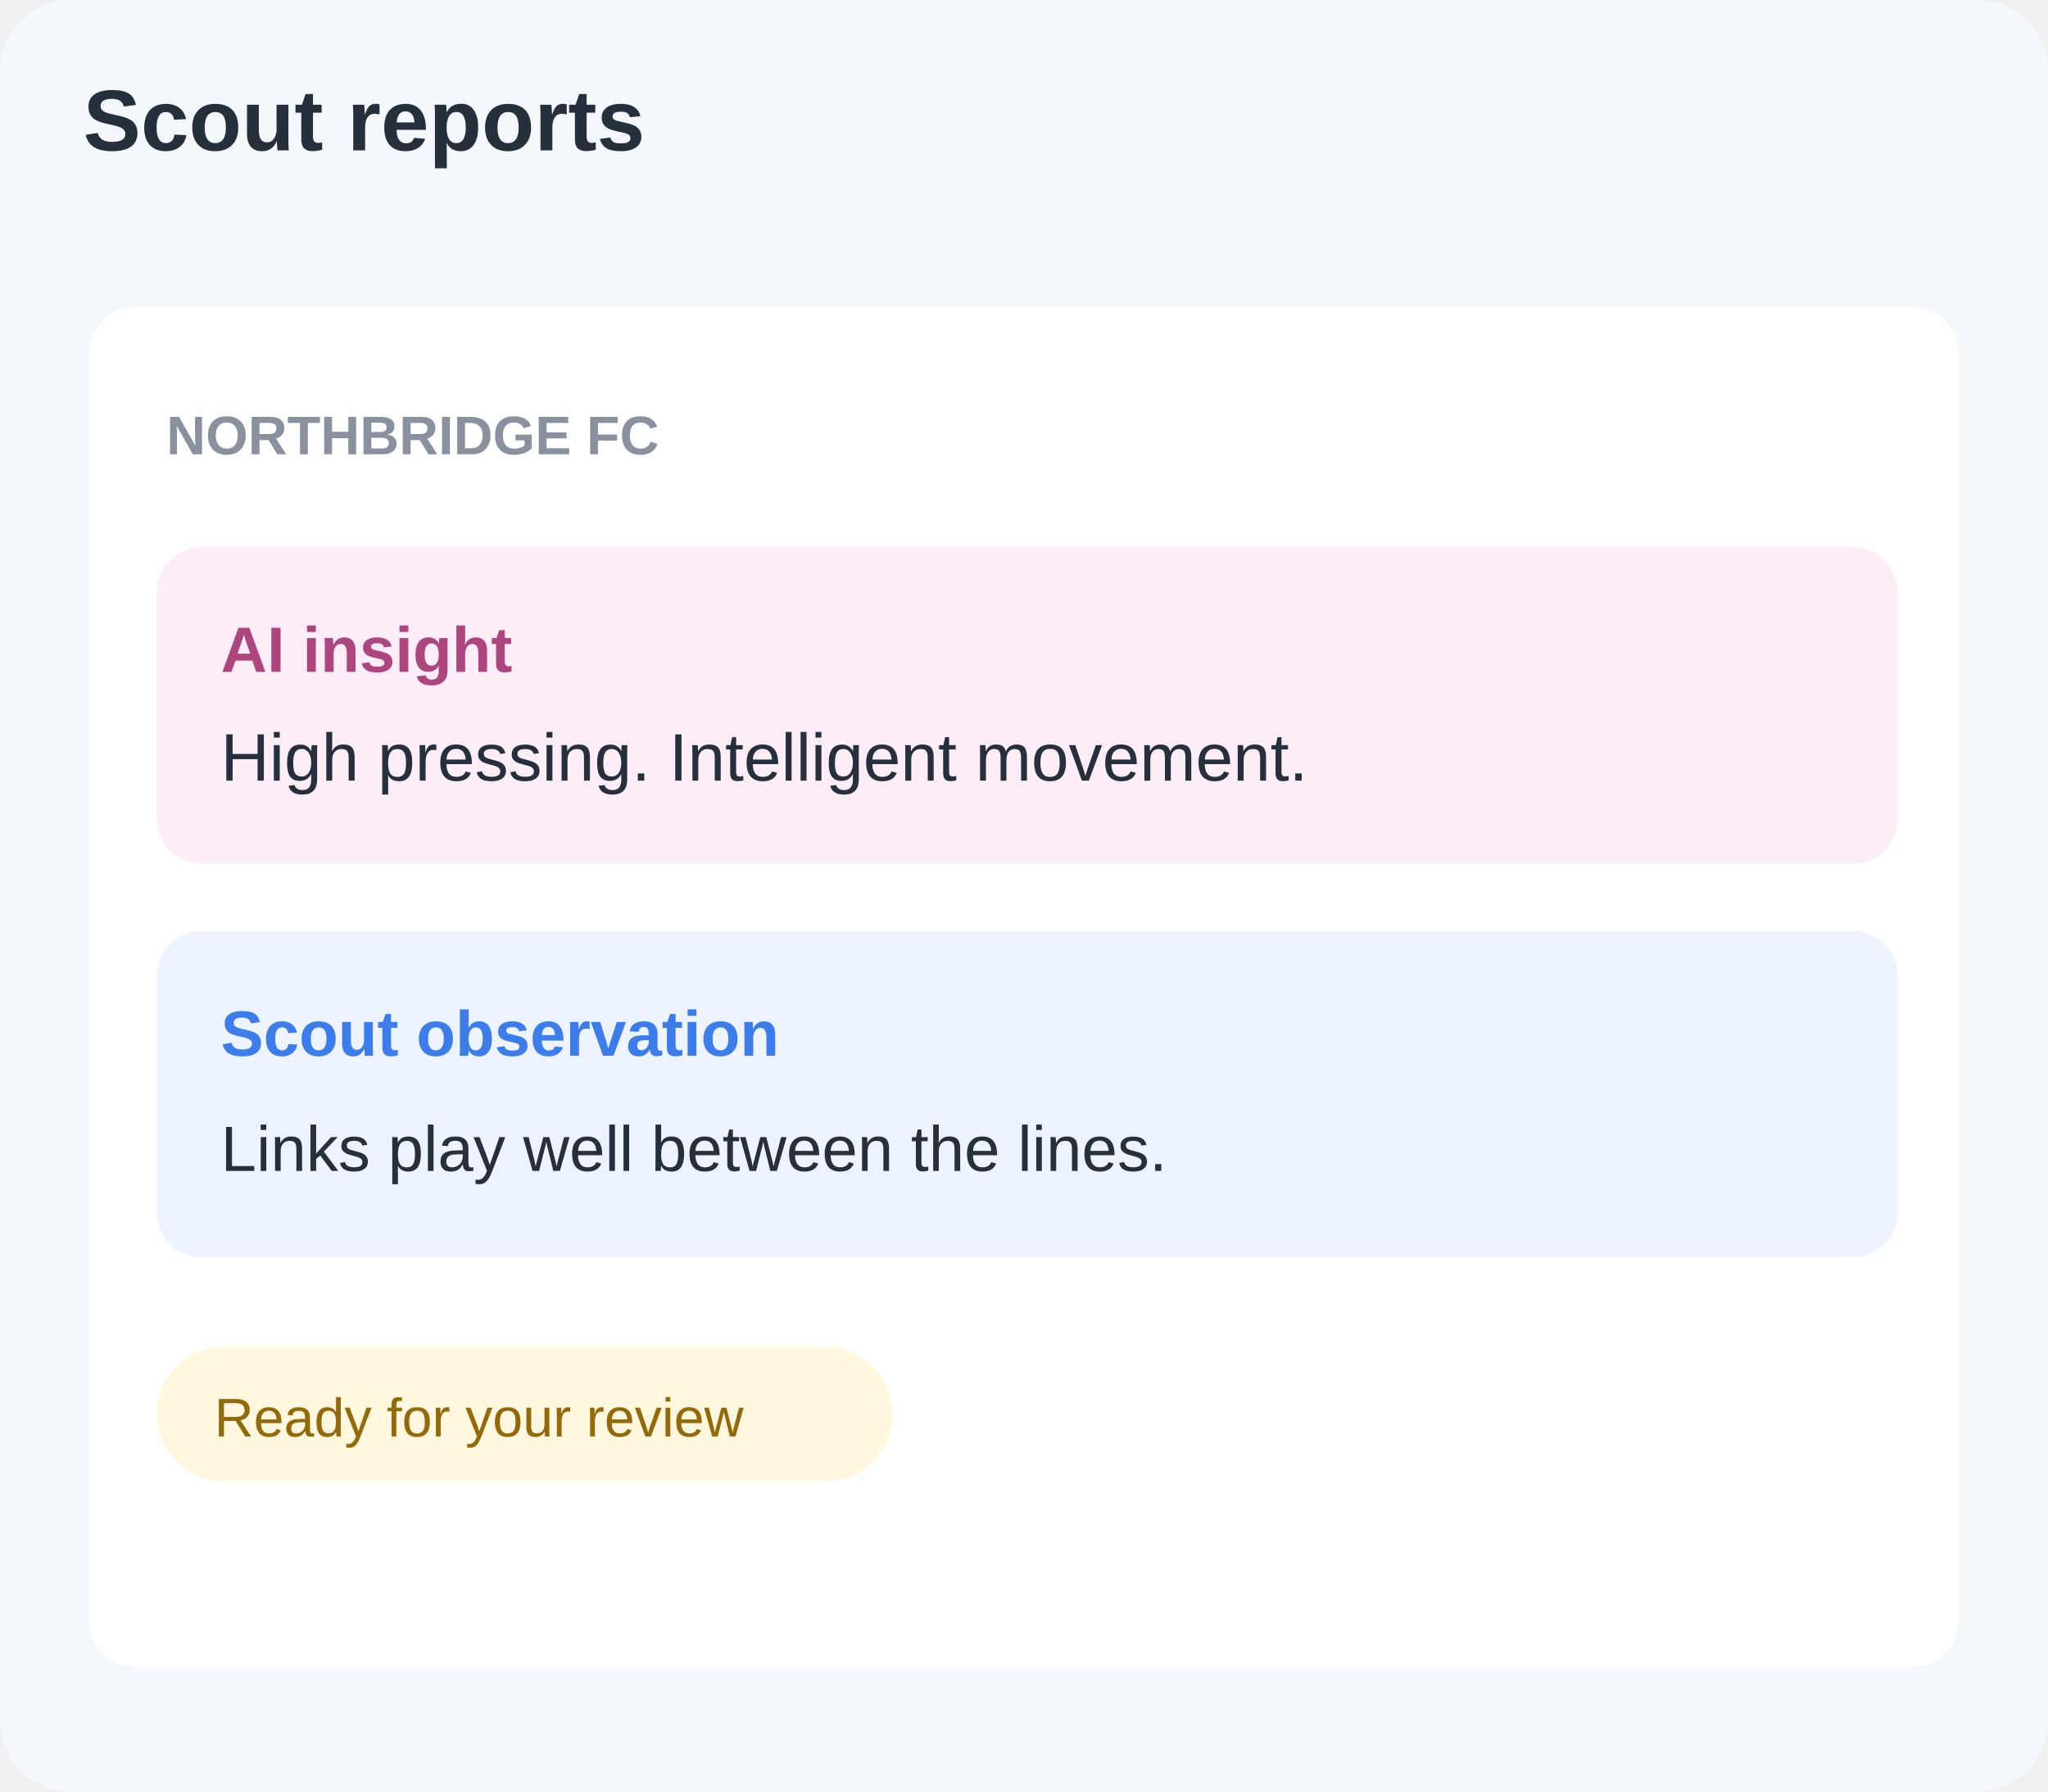
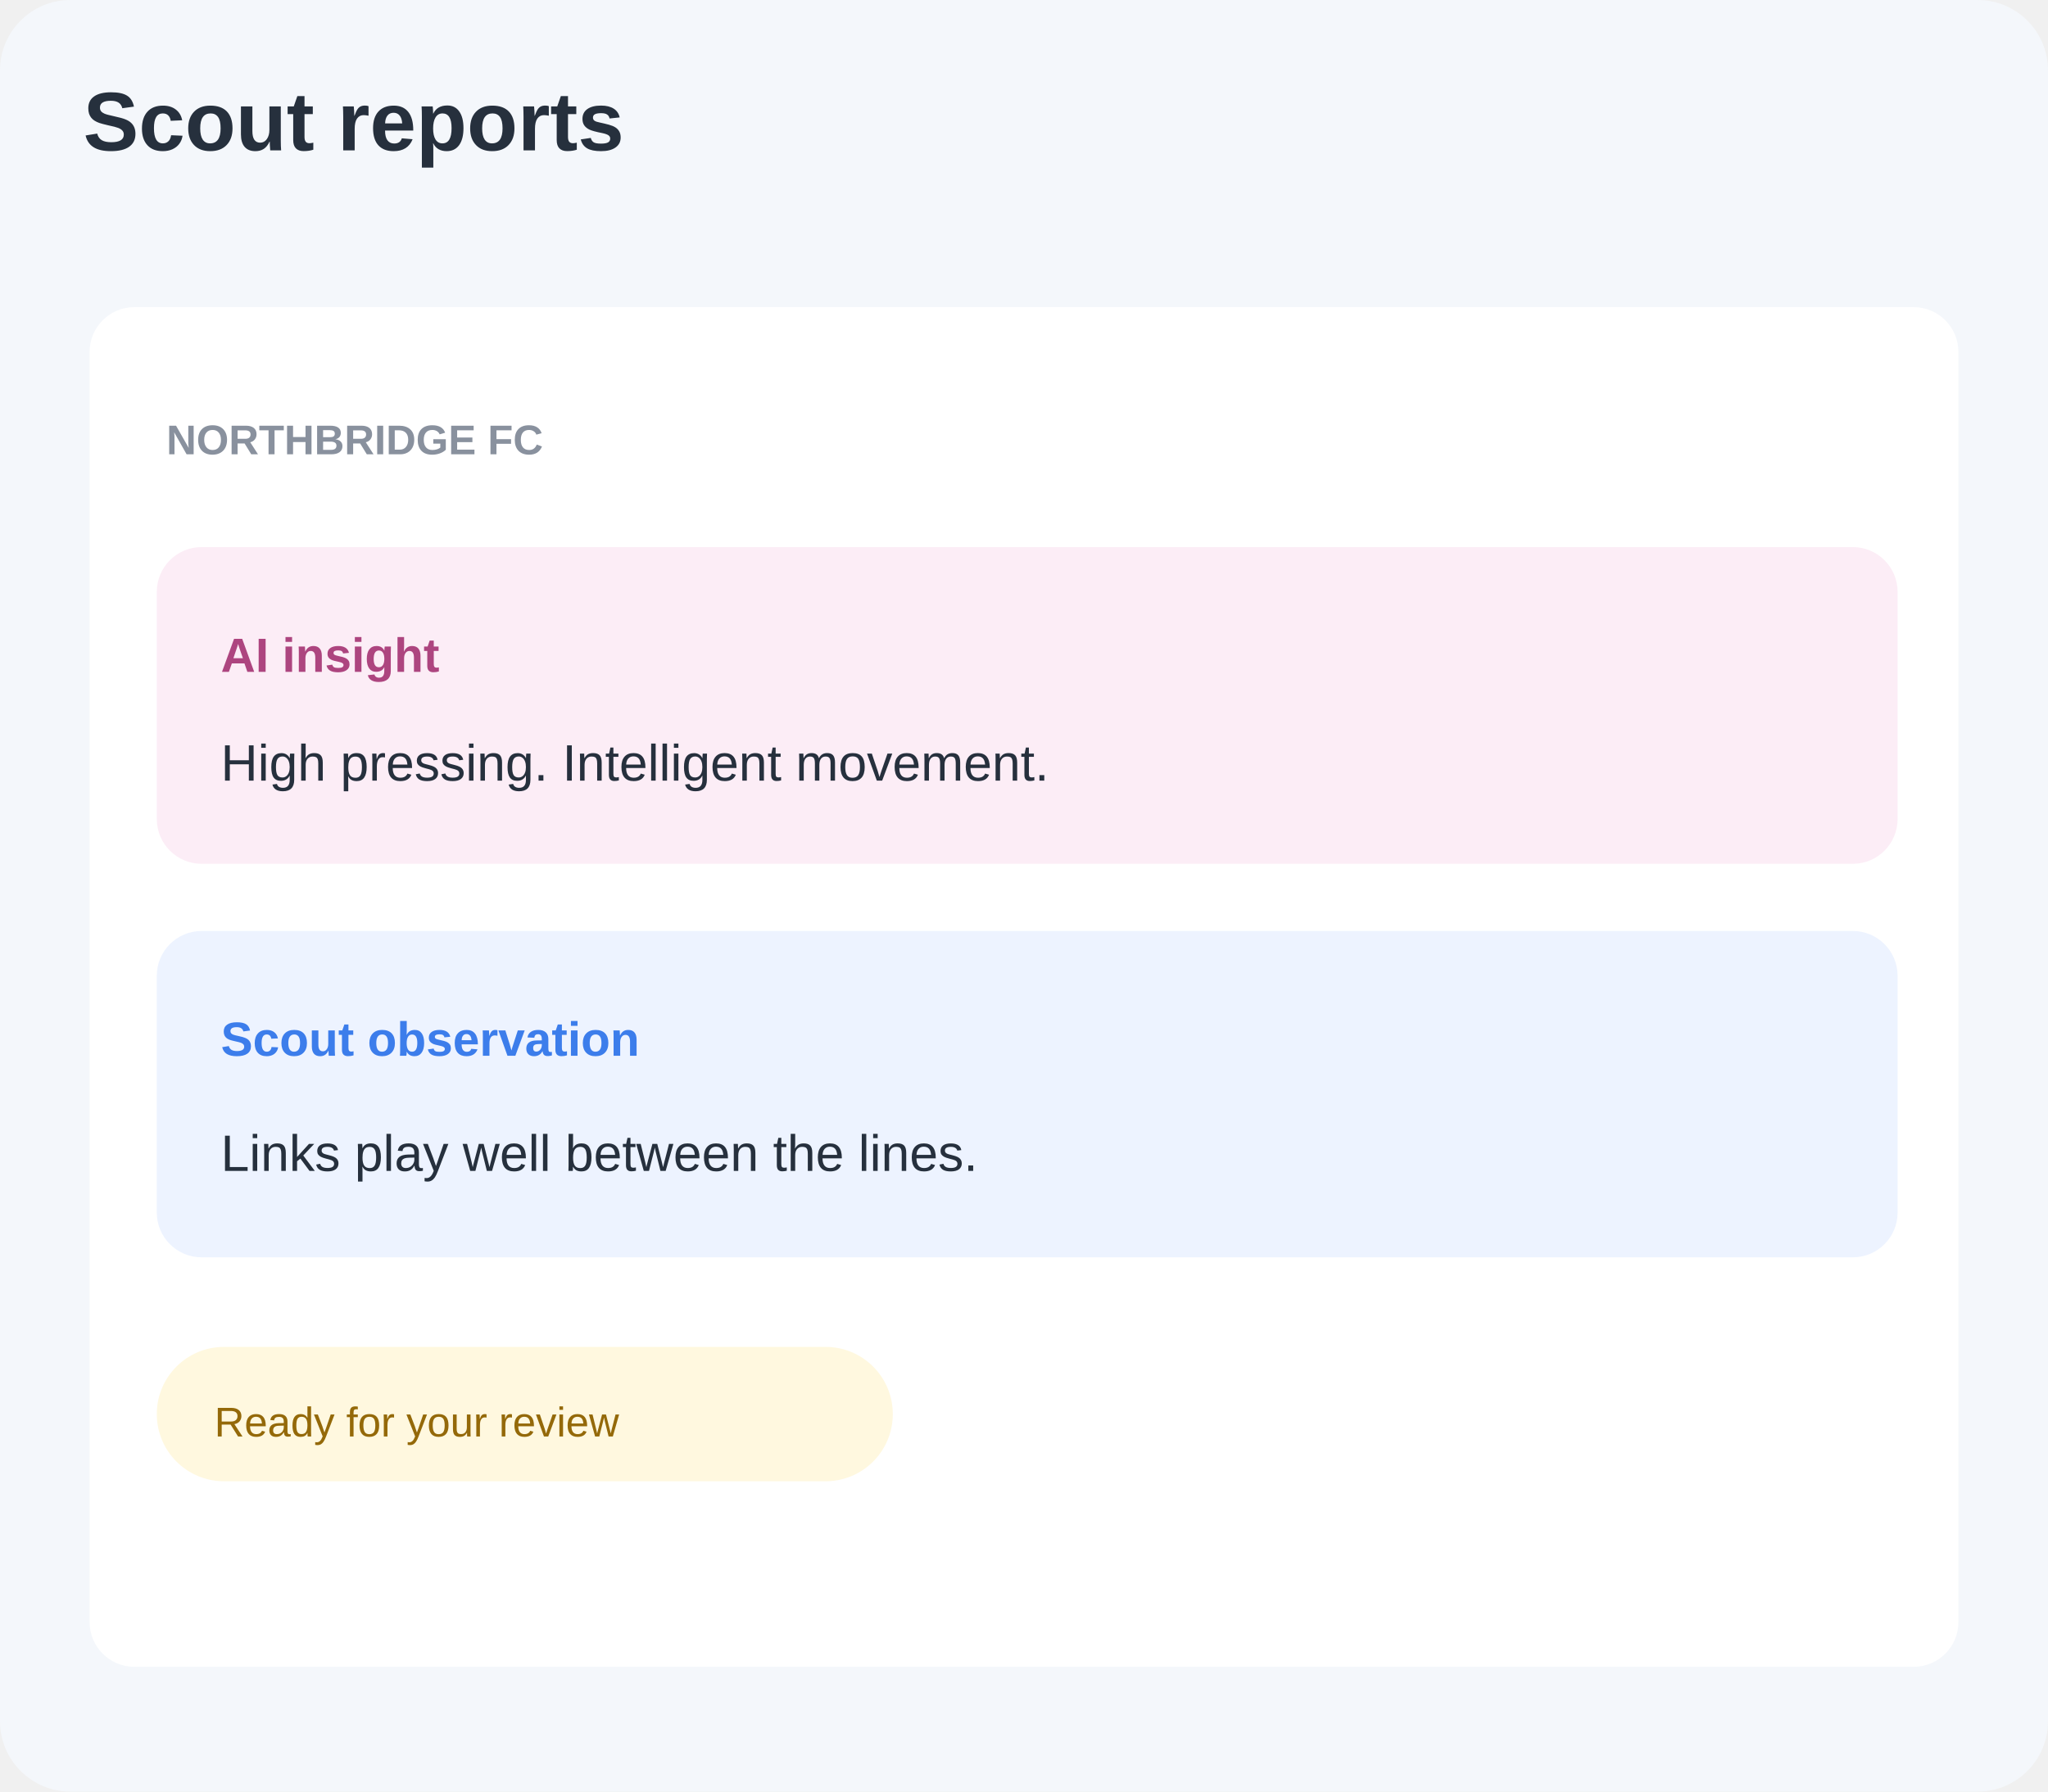
<svg xmlns="http://www.w3.org/2000/svg" width="640" height="560" viewBox="0 0 640 560">
  <rect x="0" y="0" width="640" height="560" rx="22" fill="#f4f7fb" />
-   <text x="26" y="47" font-family="Arial,sans-serif" font-size="27" font-weight="600" fill="#26303d">Scout reports</text>
+   <text x="26" y="47" font-family="&quot;Inter Tight&quot;, system-ui, -apple-system, &quot;Segoe UI&quot;, &quot;Helvetica Neue&quot;, Arial, sans-serif" font-size="26" font-weight="600" fill="#26303d">Scout reports</text>
  <rect x="28" y="96" width="584" height="425" rx="14" fill="white" />
-   <text x="52" y="142" font-family="Arial,sans-serif" font-size="17" font-weight="600" fill="#89919e">NORTHBRIDGE FC</text>
+   <text x="52" y="142" font-family="&quot;Inter Tight&quot;, system-ui, -apple-system, &quot;Segoe UI&quot;, &quot;Helvetica Neue&quot;, Arial, sans-serif" font-size="13" font-weight="600" fill="#89919e">NORTHBRIDGE FC</text>
  <rect x="49" y="171" width="544" height="99" rx="14" fill="#fcedf6" />
-   <text x="69" y="210" font-family="Arial,sans-serif" font-size="20" font-weight="600" fill="#ad457f">AI insight</text>
-   <text x="69" y="244" font-family="Arial,sans-serif" font-size="21" font-weight="400" fill="#26303d">High pressing. Intelligent movement.</text>
+   <text x="69" y="210" font-family="&quot;Inter Tight&quot;, system-ui, -apple-system, &quot;Segoe UI&quot;, &quot;Helvetica Neue&quot;, Arial, sans-serif" font-size="15" font-weight="600" fill="#ad457f">AI insight</text>
+   <text x="69" y="244" font-family="&quot;Inter Tight&quot;, system-ui, -apple-system, &quot;Segoe UI&quot;, &quot;Helvetica Neue&quot;, Arial, sans-serif" font-size="16" font-weight="400" fill="#26303d">High pressing. Intelligent movement.</text>
  <rect x="49" y="291" width="544" height="102" rx="14" fill="#edf3ff" />
-   <text x="69" y="330" font-family="Arial,sans-serif" font-size="20" font-weight="600" fill="#3c7deb">Scout observation</text>
-   <text x="69" y="366" font-family="Arial,sans-serif" font-size="20" font-weight="400" fill="#26303d">Links play well between the lines.</text>
+   <text x="69" y="330" font-family="&quot;Inter Tight&quot;, system-ui, -apple-system, &quot;Segoe UI&quot;, &quot;Helvetica Neue&quot;, Arial, sans-serif" font-size="15" font-weight="600" fill="#3c7deb">Scout observation</text>
+   <text x="69" y="366" font-family="&quot;Inter Tight&quot;, system-ui, -apple-system, &quot;Segoe UI&quot;, &quot;Helvetica Neue&quot;, Arial, sans-serif" font-size="16" font-weight="400" fill="#26303d">Links play well between the lines.</text>
  <rect x="49" y="421" width="230" height="42" rx="21" fill="#fff8df" />
-   <text x="67" y="449" font-family="Arial,sans-serif" font-size="17" font-weight="400" fill="#946909">Ready for your review</text>
+   <text x="67" y="449" font-family="&quot;Inter Tight&quot;, system-ui, -apple-system, &quot;Segoe UI&quot;, &quot;Helvetica Neue&quot;, Arial, sans-serif" font-size="13" font-weight="400" fill="#946909">Ready for your review</text>
</svg>
